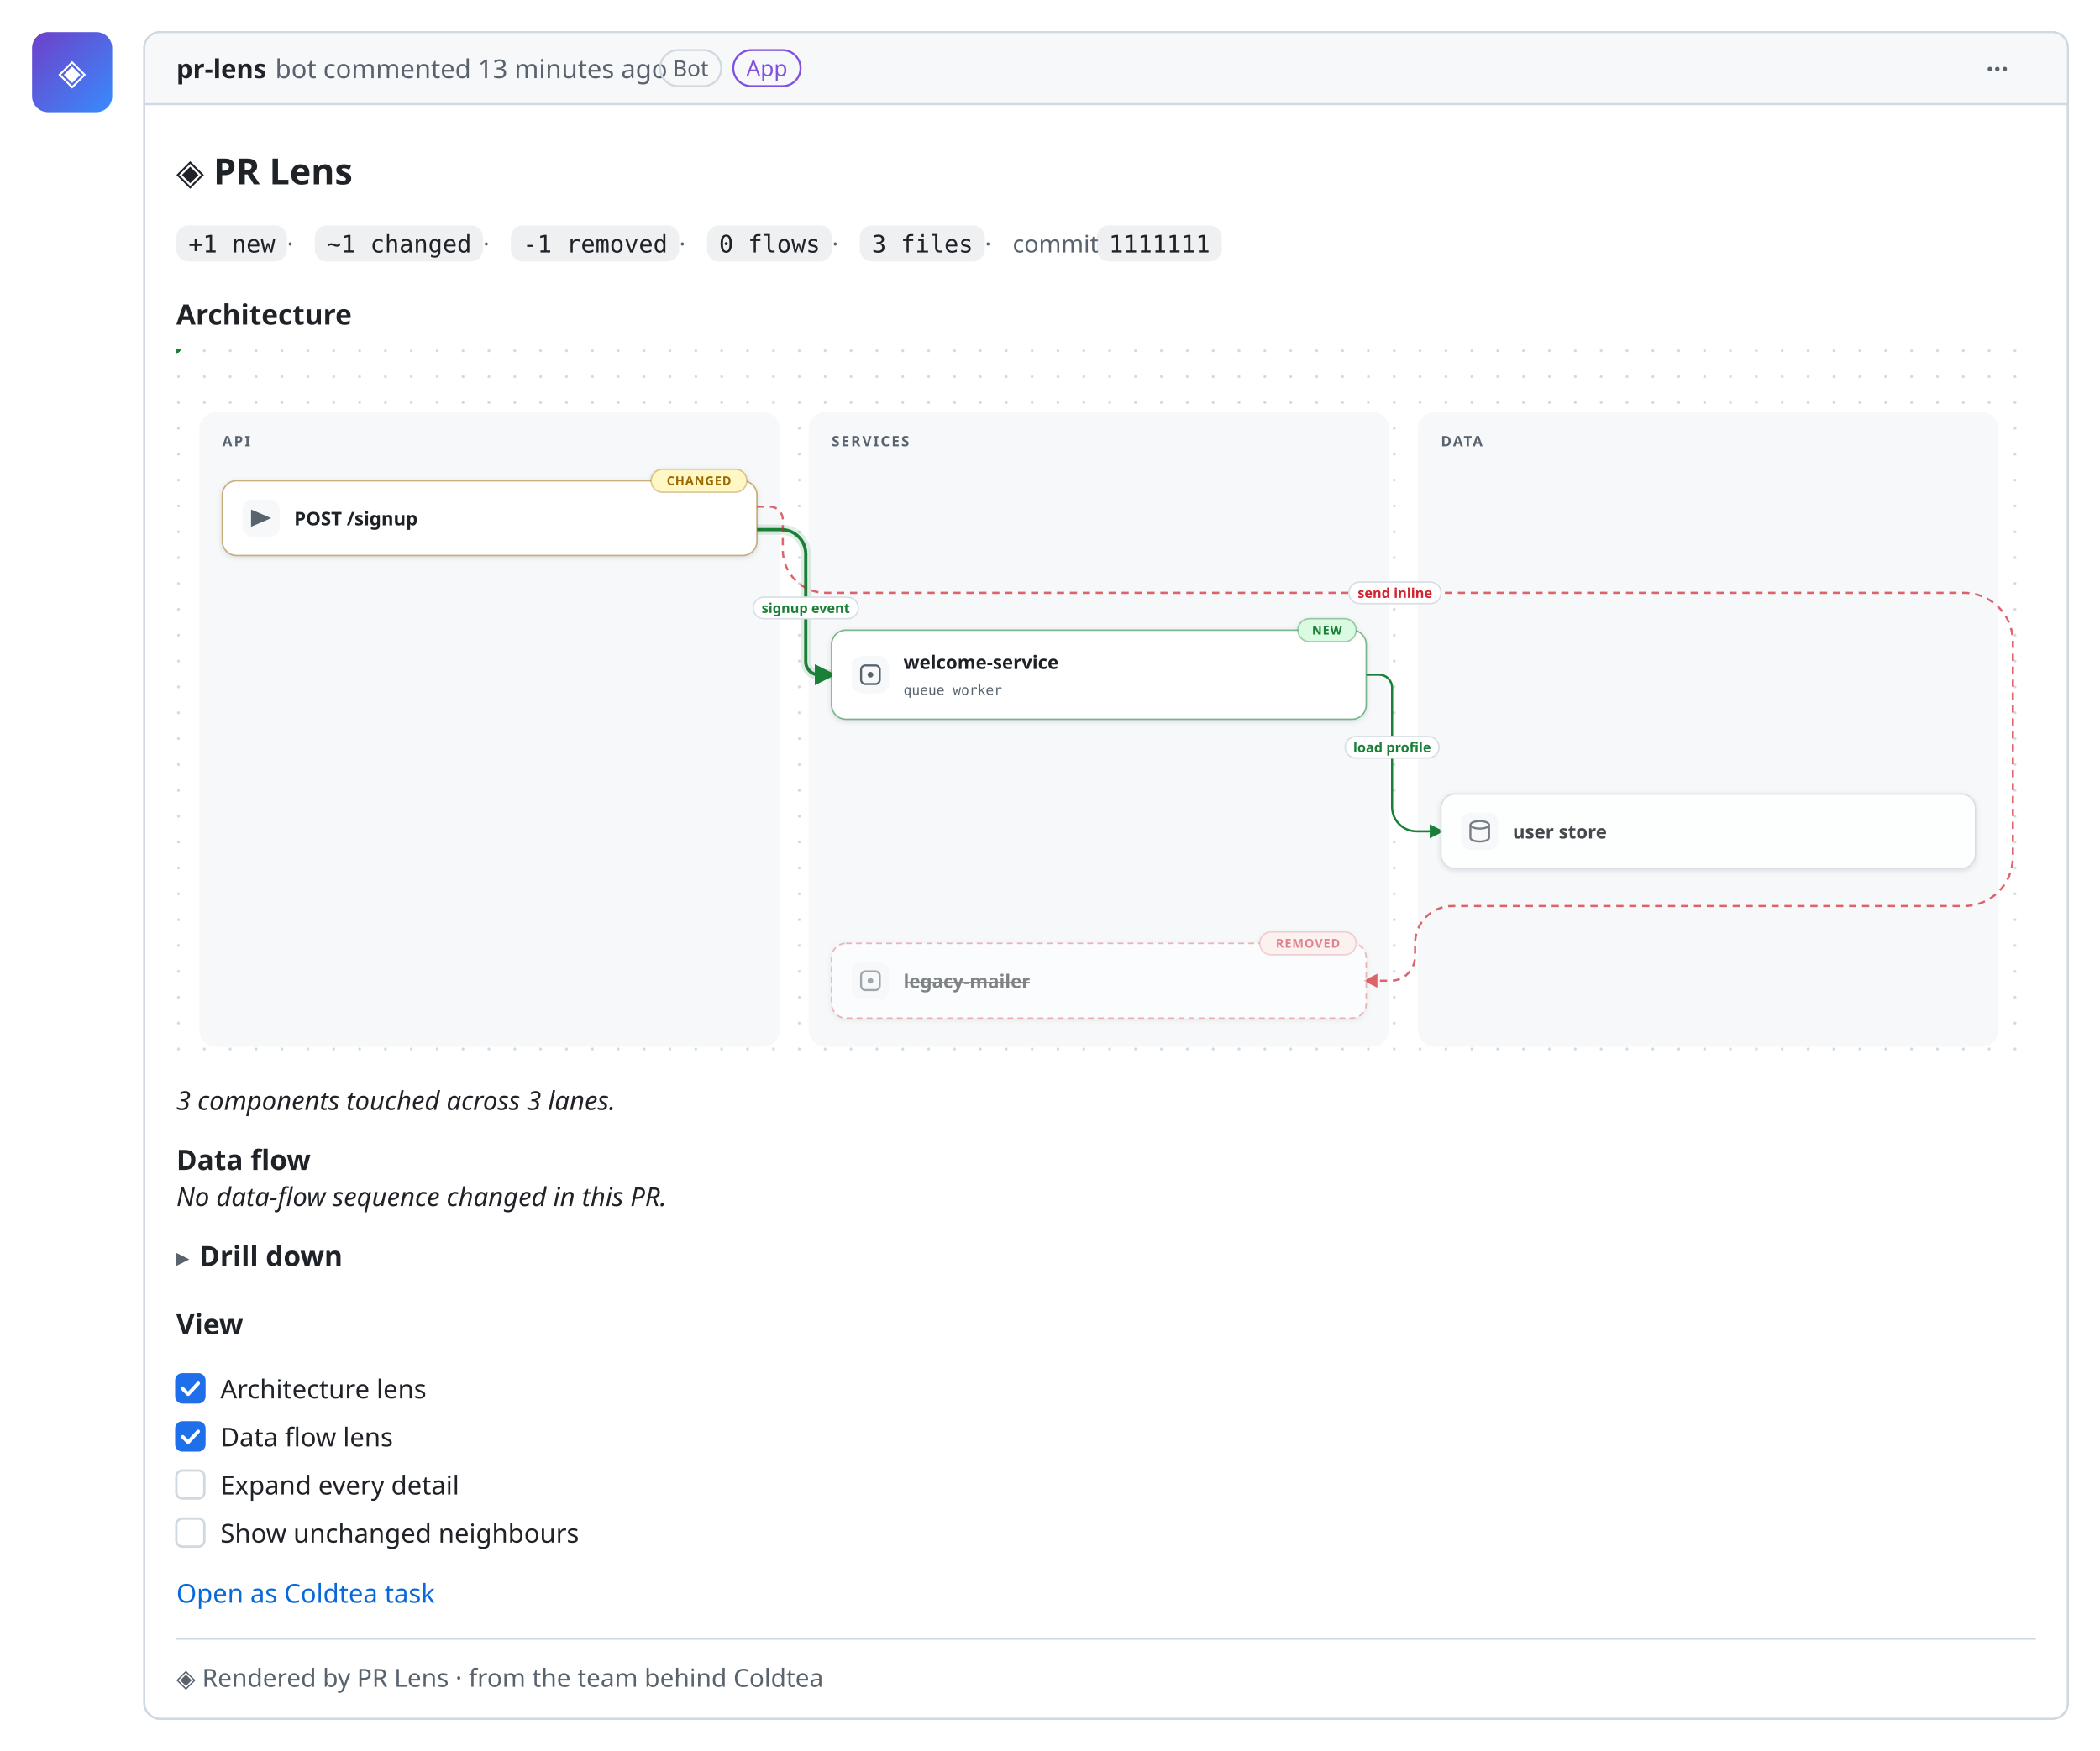
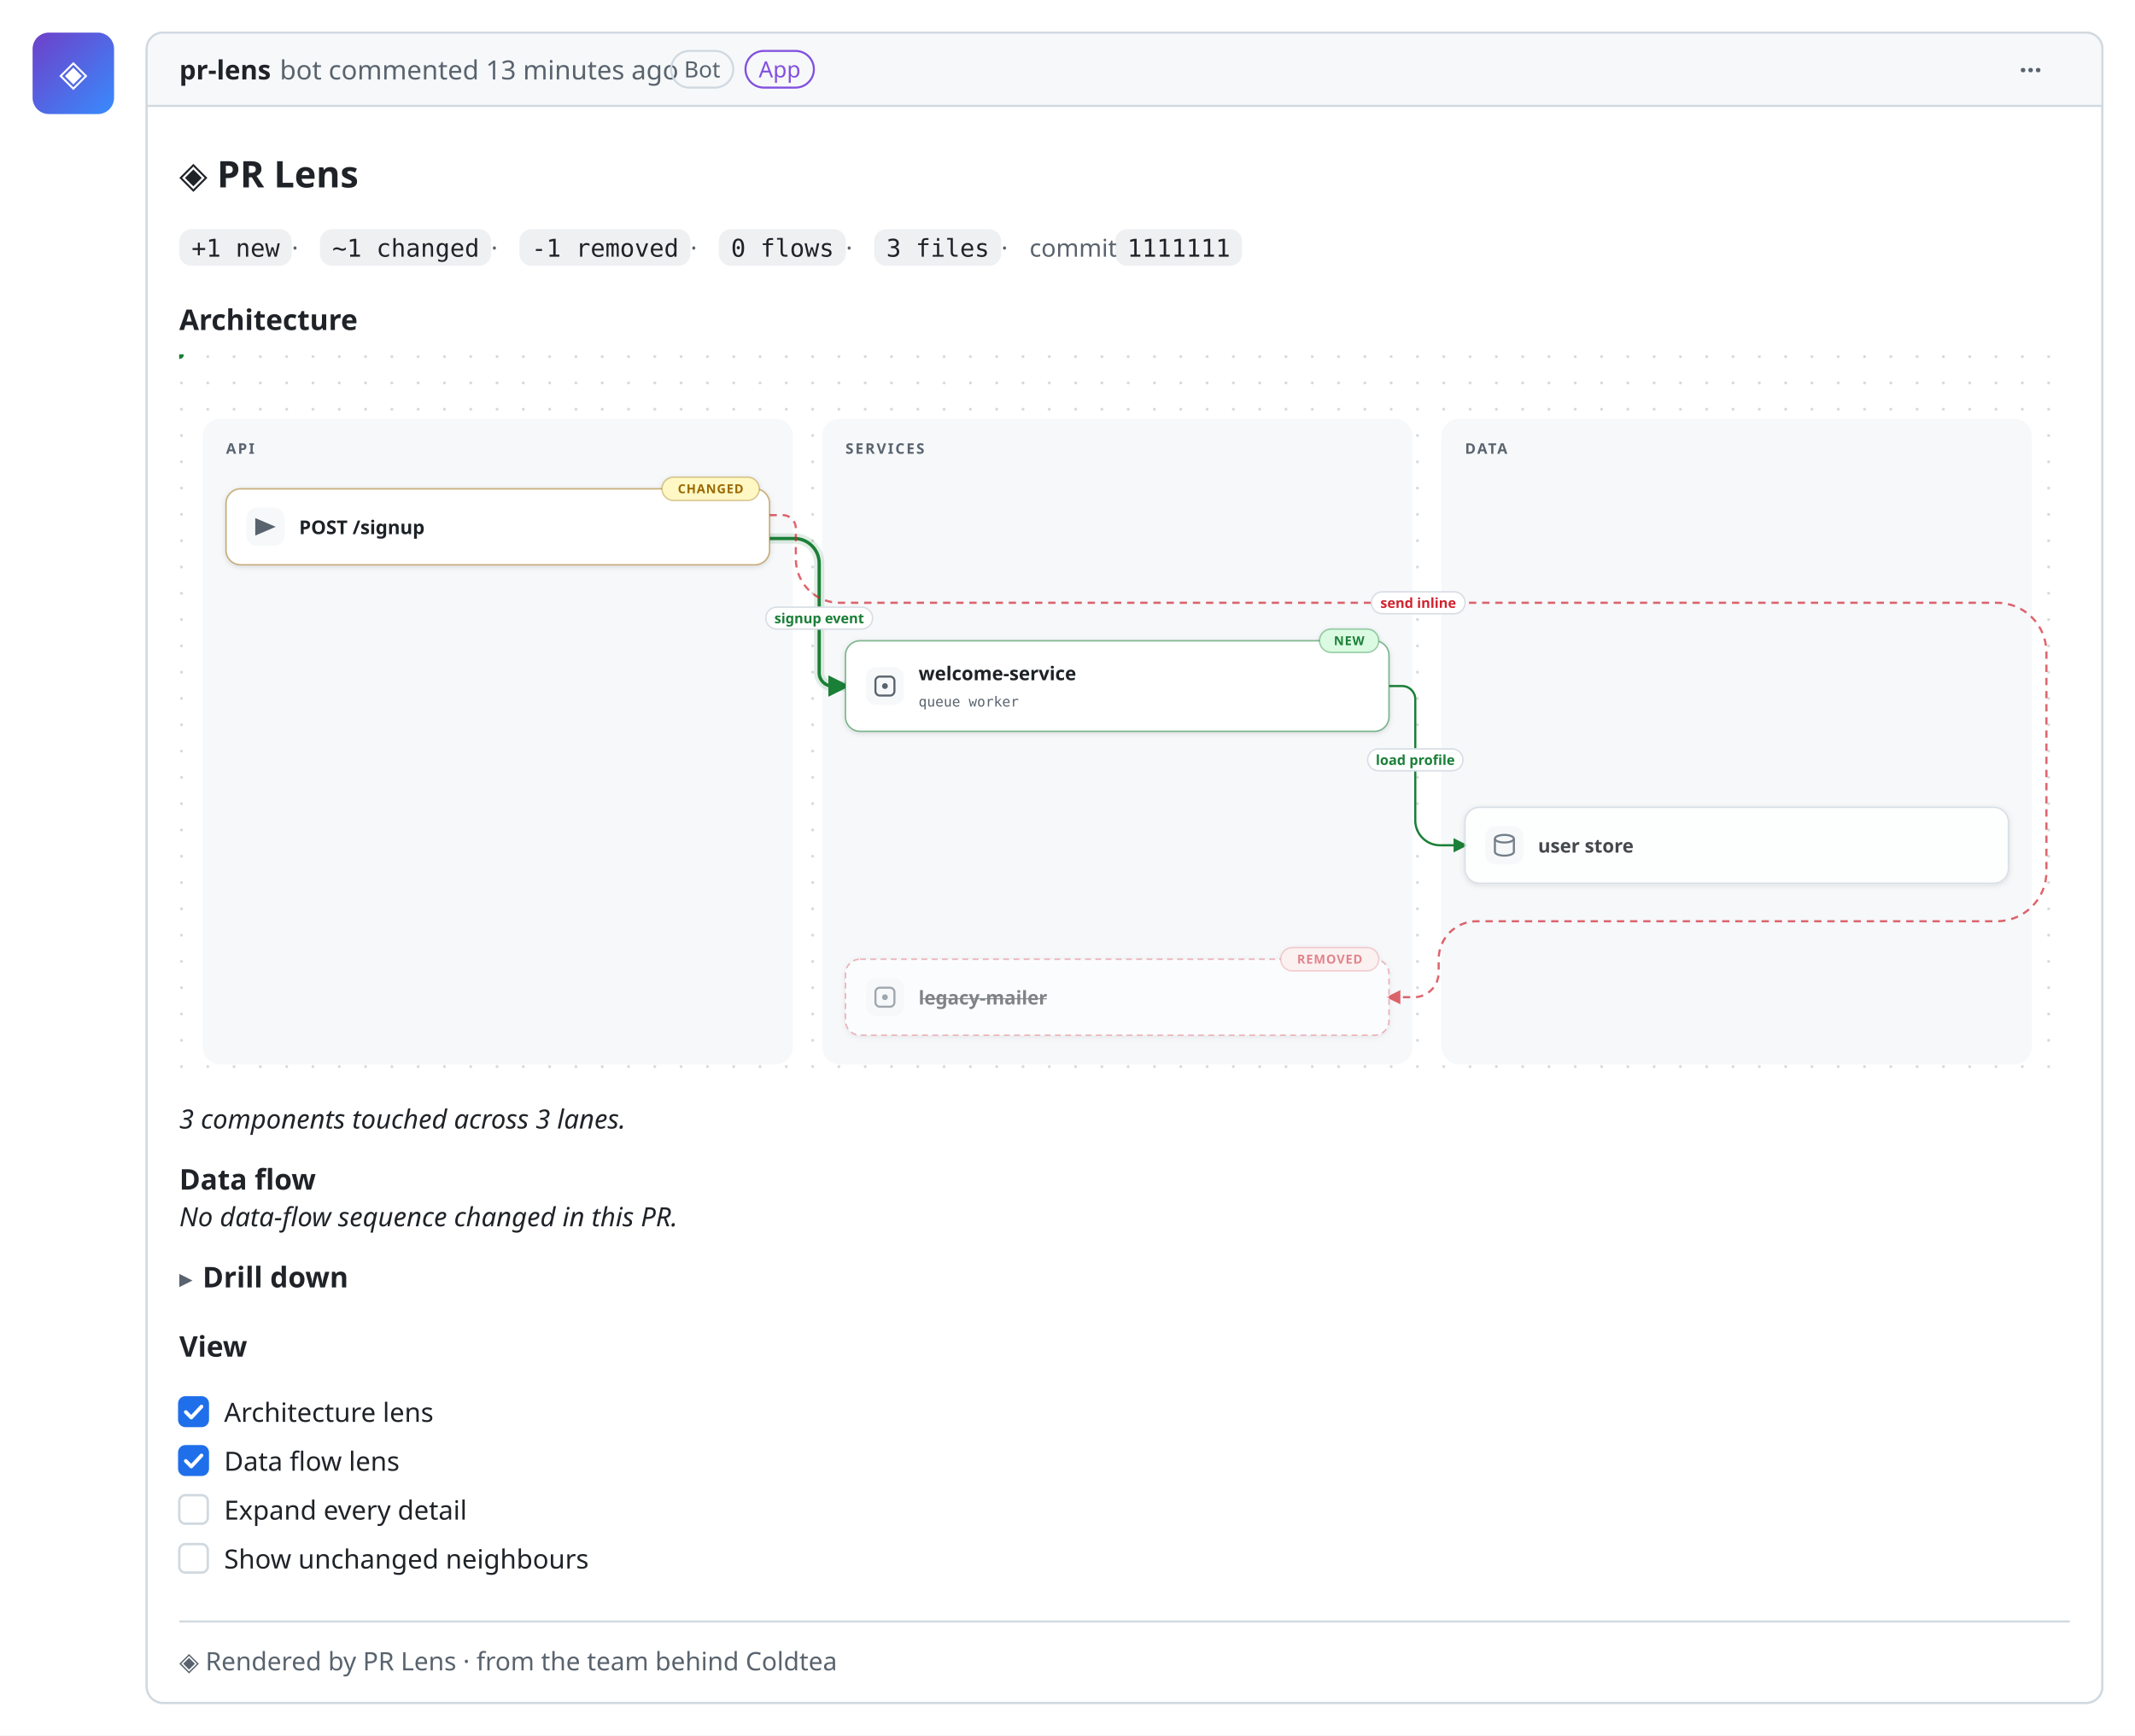
- <svg xmlns="http://www.w3.org/2000/svg" viewBox="0 0 1048 874.01" width="1048" height="874.01" role="img" aria-label="PR Lens comment preview — Add a welcome email on signup">
-   <rect x="0" y="0" width="1048" height="874.01" fill="#ffffff" />
+ <svg xmlns="http://www.w3.org/2000/svg" viewBox="0 0 1048 852.01" width="1048" height="852.01" role="img" aria-label="PR Lens comment preview — Add a welcome email on signup">
+   <rect x="0" y="0" width="1048" height="852.01" fill="#ffffff" />
  <defs>
    <linearGradient id="frame-avatar" x1="0" y1="0" x2="1" y2="1">
      <stop offset="0" stop-color="#6e40c9" />
      <stop offset="1" stop-color="#388bfd" />
    </linearGradient>
  </defs>
  <rect x="16" y="16" width="40" height="40" rx="8" fill="url(#frame-avatar)" />
  <text x="36" y="42" fill="#ffffff" text-anchor="middle" style="font-family:-apple-system, BlinkMacSystemFont, &quot;Segoe UI&quot;, &quot;Noto Sans&quot;, Helvetica, Arial, sans-serif;font-size:18px;font-weight:700">◈</text>
-   <rect x="72" y="16" width="960" height="842.01" rx="8" fill="#ffffff" stroke="#d1d9e0" stroke-width="1" />
+   <rect x="72" y="16" width="960" height="820.01" rx="8" fill="#ffffff" stroke="#d1d9e0" stroke-width="1" />
  <path d="M72,24 a8,8 0 0 1 8,-8 h944 a8,8 0 0 1 8,8 v28 h-960 Z" fill="#f6f8fa" />
  <line x1="72" y1="52" x2="1032" y2="52" stroke="#d1d9e0" stroke-width="1" />
  <text x="88" y="39" fill="#1f2328" style="font-family:-apple-system, BlinkMacSystemFont, &quot;Segoe UI&quot;, &quot;Noto Sans&quot;, Helvetica, Arial, sans-serif;font-size:13px;font-weight:600">pr-lens</text>
  <text x="130.11" y="39" fill="#59636e" style="font-family:-apple-system, BlinkMacSystemFont, &quot;Segoe UI&quot;, &quot;Noto Sans&quot;, Helvetica, Arial, sans-serif;font-size:13px;font-weight:400">  </text>
  <text x="137.34" y="39" fill="#59636e" style="font-family:-apple-system, BlinkMacSystemFont, &quot;Segoe UI&quot;, &quot;Noto Sans&quot;, Helvetica, Arial, sans-serif;font-size:13px;font-weight:400">bot commented 13 minutes ago</text>
  <rect x="329.43" y="25" width="30.51" height="18" rx="9" fill="none" stroke="#d1d9e0" stroke-width="1" />
  <text x="344.69" y="38" fill="#59636e" text-anchor="middle" style="font-family:-apple-system, BlinkMacSystemFont, &quot;Segoe UI&quot;, &quot;Noto Sans&quot;, Helvetica, Arial, sans-serif;font-size:11px">Bot</text>
  <rect x="365.94" y="25" width="33.57" height="18" rx="9" fill="none" stroke="#8250df" stroke-width="1" />
  <text x="382.73" y="38" fill="#8250df" text-anchor="middle" style="font-family:-apple-system, BlinkMacSystemFont, &quot;Segoe UI&quot;, &quot;Noto Sans&quot;, Helvetica, Arial, sans-serif;font-size:11px">App</text>
  <text x="991.2" y="39" fill="#59636e" style="font-family:-apple-system, BlinkMacSystemFont, &quot;Segoe UI&quot;, &quot;Noto Sans&quot;, Helvetica, Arial, sans-serif;font-size:13px;font-weight:600">···</text>
  <text x="88" y="92" fill="#1f2328" style="font-family:-apple-system, BlinkMacSystemFont, &quot;Segoe UI&quot;, &quot;Noto Sans&quot;, Helvetica, Arial, sans-serif;font-size:18px;font-weight:600">◈ PR Lens</text>
  <rect x="88" y="112.5" width="55.2" height="18" rx="6" fill="rgba(175,184,193,.2)" />
  <text x="94" y="126" fill="#1f2328" style="font-family:ui-monospace, SFMono-Regular, &quot;SF Mono&quot;, Menlo, Consolas, monospace;font-size:12px;font-weight:400">+1 new</text>
  <text x="143.2" y="126" fill="#59636e" style="font-family:-apple-system, BlinkMacSystemFont, &quot;Segoe UI&quot;, &quot;Noto Sans&quot;, Helvetica, Arial, sans-serif;font-size:12px;font-weight:400"> · </text>
  <rect x="157.07" y="112.5" width="84" height="18" rx="6" fill="rgba(175,184,193,.2)" />
  <text x="163.07" y="126" fill="#1f2328" style="font-family:ui-monospace, SFMono-Regular, &quot;SF Mono&quot;, Menlo, Consolas, monospace;font-size:12px;font-weight:400">~1 changed</text>
  <text x="241.07" y="126" fill="#59636e" style="font-family:-apple-system, BlinkMacSystemFont, &quot;Segoe UI&quot;, &quot;Noto Sans&quot;, Helvetica, Arial, sans-serif;font-size:12px;font-weight:400"> · </text>
  <rect x="254.94" y="112.5" width="84" height="18" rx="6" fill="rgba(175,184,193,.2)" />
  <text x="260.94" y="126" fill="#1f2328" style="font-family:ui-monospace, SFMono-Regular, &quot;SF Mono&quot;, Menlo, Consolas, monospace;font-size:12px;font-weight:400">-1 removed</text>
  <text x="338.94" y="126" fill="#59636e" style="font-family:-apple-system, BlinkMacSystemFont, &quot;Segoe UI&quot;, &quot;Noto Sans&quot;, Helvetica, Arial, sans-serif;font-size:12px;font-weight:400"> · </text>
  <rect x="352.81" y="112.5" width="62.4" height="18" rx="6" fill="rgba(175,184,193,.2)" />
  <text x="358.81" y="126" fill="#1f2328" style="font-family:ui-monospace, SFMono-Regular, &quot;SF Mono&quot;, Menlo, Consolas, monospace;font-size:12px;font-weight:400">0 flows</text>
  <text x="415.21" y="126" fill="#59636e" style="font-family:-apple-system, BlinkMacSystemFont, &quot;Segoe UI&quot;, &quot;Noto Sans&quot;, Helvetica, Arial, sans-serif;font-size:12px;font-weight:400"> · </text>
  <rect x="429.08" y="112.5" width="62.4" height="18" rx="6" fill="rgba(175,184,193,.2)" />
  <text x="435.08" y="126" fill="#1f2328" style="font-family:ui-monospace, SFMono-Regular, &quot;SF Mono&quot;, Menlo, Consolas, monospace;font-size:12px;font-weight:400">3 files</text>
  <text x="491.48" y="126" fill="#59636e" style="font-family:-apple-system, BlinkMacSystemFont, &quot;Segoe UI&quot;, &quot;Noto Sans&quot;, Helvetica, Arial, sans-serif;font-size:12px;font-weight:400"> · </text>
  <text x="505.35" y="126" fill="#59636e" style="font-family:-apple-system, BlinkMacSystemFont, &quot;Segoe UI&quot;, &quot;Noto Sans&quot;, Helvetica, Arial, sans-serif;font-size:12px;font-weight:400">commit </text>
  <rect x="547.35" y="112.5" width="62.4" height="18" rx="6" fill="rgba(175,184,193,.2)" />
  <text x="553.35" y="126" fill="#1f2328" style="font-family:ui-monospace, SFMono-Regular, &quot;SF Mono&quot;, Menlo, Consolas, monospace;font-size:12px;font-weight:400">1111111</text>
  <text x="88" y="162" fill="#1f2328" style="font-family:-apple-system, BlinkMacSystemFont, &quot;Segoe UI&quot;, &quot;Noto Sans&quot;, Helvetica, Arial, sans-serif;font-size:14px;font-weight:600">Architecture</text>
  <svg viewBox="0 0 1294 502" x="88" y="174" width="928" height="360.01" role="img" aria-label="Add a welcome email on signup">
    <style>text{font-family:-apple-system, BlinkMacSystemFont, "Segoe UI", "Noto Sans", Helvetica, Arial, sans-serif}.lanebox{fill:#f6f8fa}.lanelabel{font-size:10px;font-weight:700;letter-spacing:.12em;fill:#59636e}.card{fill:#ffffff;stroke:#d1d9e0;stroke-width:1}.card-added{stroke:#1a7f37;stroke-opacity:.55}.card-modified{stroke:#9a6700;stroke-opacity:.5}.ghost{opacity:.55}.ghost .card{stroke:#d1242f;stroke-dasharray:4 3;stroke-opacity:.6}.context{opacity:.82}.ntitle{font-weight:600;fill:#1f2328}.strike{text-decoration:line-through}.nsub{font-size:9.5px;fill:#59636e;font-family:ui-monospace, SFMono-Regular, "SF Mono", Menlo, Consolas, monospace}.chip{fill:#f6f8fa}.glyph{fill:#59636e}.glyph-stroke{stroke:#59636e;stroke-width:1.4;fill:none}.bdg text{font-size:8.5px;font-weight:700;letter-spacing:.06em}.bdg rect{stroke-width:1}.bdg-added rect{fill:#dafbe1;stroke:rgba(31,136,61,.4)}.bdg-added text{fill:#1a7f37}.bdg-modified rect{fill:#fff8c5;stroke:rgba(154,103,0,.35)}.bdg-modified text{fill:#9a6700}.bdg-removed rect{fill:#ffebe9;stroke:rgba(209,36,47,.35)}.bdg-removed text{fill:#d1242f}.bdg-neutral rect{fill:#f6f8fa;stroke:#d1d9e0}.bdg-neutral text{fill:#59636e}.edge{fill:none;stroke-width:1.5}.edge-added{stroke:#1a7f37}.edge-modified{stroke:#9a6700}.edge-removed{stroke:#d1242f;stroke-dasharray:5 4;opacity:.7}.edge-neutral{stroke:#8c959f}.hero{stroke-width:2.25}.faded{opacity:.45}.glow{fill:none;stroke-width:7;opacity:.14}.msg-self{font-size:11px;fill:#1f2328}.lpill{fill:#ffffff;stroke:#d8dee4;stroke-width:1}.ltext{font-size:9.5px;font-weight:600;fill:#59636e}.ltext-added{fill:#1a7f37}.ltext-modified{fill:#9a6700}.ltext-removed{fill:#d1242f}.cardsh{filter:drop-shadow(0 1px 2px rgba(31,35,40,.14))}.lifeline{stroke:#d1d9e0;stroke-width:1;stroke-dasharray:3 4}.actbar{fill:#dafbe1;stroke:rgba(31,136,61,.4)}.msg{fill:none;stroke-width:1.5}.msg-return{stroke-dasharray:4 3;opacity:.8}.msg-strong{stroke-width:2.25}</style>
    <defs>
      <pattern id="dots" width="18" height="18" patternUnits="userSpaceOnUse">
        <circle cx="1.5" cy="1.5" r="1" fill="rgba(140,149,159,.35)" />
      </pattern>
      <marker id="mk-added" viewBox="0 0 10 10" refX="8" refY="5" markerWidth="6.5" markerHeight="6.5" orient="auto-start-reverse">
        <path d="M0,0 L10,5 L0,10 z" fill="#1a7f37" />
      </marker>
      <marker id="mko-added" viewBox="0 0 10 10" refX="10" refY="5" markerWidth="6.5" markerHeight="6.5" orient="auto-start-reverse">
        <path d="M2,1 L10,5 L2,9" fill="none" stroke="#1a7f37" stroke-width="1.6" stroke-linecap="round" stroke-linejoin="round" />
      </marker>
      <marker id="mk-modified" viewBox="0 0 10 10" refX="8" refY="5" markerWidth="6.5" markerHeight="6.5" orient="auto-start-reverse">
        <path d="M0,0 L10,5 L0,10 z" fill="#9a6700" />
      </marker>
      <marker id="mko-modified" viewBox="0 0 10 10" refX="10" refY="5" markerWidth="6.5" markerHeight="6.5" orient="auto-start-reverse">
        <path d="M2,1 L10,5 L2,9" fill="none" stroke="#9a6700" stroke-width="1.6" stroke-linecap="round" stroke-linejoin="round" />
      </marker>
      <marker id="mk-removed" viewBox="0 0 10 10" refX="8" refY="5" markerWidth="6.5" markerHeight="6.5" orient="auto-start-reverse">
        <path d="M0,0 L10,5 L0,10 z" fill="#d1242f" />
      </marker>
      <marker id="mko-removed" viewBox="0 0 10 10" refX="10" refY="5" markerWidth="6.5" markerHeight="6.5" orient="auto-start-reverse">
        <path d="M2,1 L10,5 L2,9" fill="none" stroke="#d1242f" stroke-width="1.6" stroke-linecap="round" stroke-linejoin="round" />
      </marker>
      <marker id="mk-neutral" viewBox="0 0 10 10" refX="8" refY="5" markerWidth="6.5" markerHeight="6.5" orient="auto-start-reverse">
        <path d="M0,0 L10,5 L0,10 z" fill="#8c959f" />
      </marker>
      <marker id="mko-neutral" viewBox="0 0 10 10" refX="10" refY="5" markerWidth="6.5" markerHeight="6.5" orient="auto-start-reverse">
        <path d="M2,1 L10,5 L2,9" fill="none" stroke="#8c959f" stroke-width="1.6" stroke-linecap="round" stroke-linejoin="round" />
      </marker>
    </defs>
    <rect x="0" y="0" width="1294" height="502" rx="12" fill="#ffffff" />
    <rect x="0" y="0" width="1294" height="502" rx="12" fill="url(#dots)" />
    <g>
      <rect class="lanebox" x="16" y="44" width="404" height="442" rx="12" />
      <text class="lanelabel" x="32" y="68">API</text>
      <rect class="lanebox" x="440" y="44" width="404" height="442" rx="12" />
      <text class="lanelabel" x="456" y="68">SERVICES</text>
      <rect class="lanebox" x="864" y="44" width="404" height="442" rx="12" />
      <text class="lanelabel" x="880" y="68">DATA</text>
    </g>
    <g>
      <path class="glow" stroke="#1a7f37" d="M404,126 L421,126 C430.39,126 438,133.61 438,143 L438,218 C438,222.97 442.03,227 447,227 L456,227" />
      <path class="edge edge-added hero" d="M404,126 L421,126 C430.39,126 438,133.61 438,143 L438,218 C438,222.97 442.03,227 447,227 L456,227" marker-end="url(#mk-added)" />
      <circle r="3" fill="#1a7f37">
        <animateMotion dur="2.1s" repeatCount="indefinite" path="M404,126 L421,126 C430.39,126 438,133.61 438,143 L438,218 C438,222.97 442.03,227 447,227 L456,227" />
      </circle>
      <circle r="3" fill="#1a7f37">
        <animateMotion dur="2.1s" begin="0.7s" repeatCount="indefinite" path="M404,126 L421,126 C430.39,126 438,133.61 438,143 L438,218 C438,222.97 442.03,227 447,227 L456,227" />
      </circle>
      <circle r="3" fill="#1a7f37">
        <animateMotion dur="2.1s" begin="1.4s" repeatCount="indefinite" path="M404,126 L421,126 C430.39,126 438,133.61 438,143 L438,218 C438,222.97 442.03,227 447,227 L456,227" />
      </circle>
      <path class="edge edge-added" d="M828,227 L837,227 C841.97,227 846,231.03 846,236 L846,319 C846,328.39 853.61,336 863,336 L880,336" marker-end="url(#mk-added)" />
      <path class="edge edge-removed" d="M404,110 L413,110 C417.97,110 422,114.03 422,119 L422,140 C422,156.57 435.43,170 452,170 L1244,170 C1262.78,170 1278,185.22 1278,204 L1278,354 C1278,372.78 1262.78,388 1244,388 L888,388 C873.64,388 862,399.64 862,414 L862,423 C862,432.39 854.39,440 845,440 L828,440" marker-end="url(#mk-removed)" />
    </g>
    <g>
      <g class="cardsh">
        <rect class="card card-modified" x="32" y="92" width="372" height="52" rx="10" />
        <rect class="chip" x="46" y="105" width="26" height="26" rx="7" />
        <g>
          <path class="glyph" d="M52,112 L66,118 L52,124 Z" />
        </g>
        <text class="ntitle" x="82" y="123" font-size="13">POST /signup</text>
        <g class="bdg bdg-modified">
          <rect x="330.38" y="84" width="66.62" height="16" rx="8" />
          <text x="363.69" y="95" text-anchor="middle">CHANGED</text>
        </g>
      </g>
      <g class="cardsh">
        <rect class="card card-added" x="456" y="196" width="372" height="62" rx="10" />
        <rect class="chip" x="470" y="214" width="26" height="26" rx="7" />
        <g>
          <rect class="glyph-stroke" x="476.5" y="220.5" width="13" height="13" rx="3" />
          <circle class="glyph" cx="483" cy="227" r="2" />
        </g>
        <text class="ntitle" x="506" y="223" font-size="13">welcome-service</text>
        <text class="nsub" x="506" y="241">queue worker</text>
        <g class="bdg bdg-added">
          <rect x="780.45" y="188" width="40.55" height="16" rx="8" />
          <text x="800.73" y="199" text-anchor="middle">NEW</text>
        </g>
      </g>
      <g class="cardsh ghost">
        <rect class="card" x="456" y="414" width="372" height="52" rx="10" />
        <rect class="chip" x="470" y="427" width="26" height="26" rx="7" />
        <g>
          <rect class="glyph-stroke" x="476.5" y="433.5" width="13" height="13" rx="3" />
          <circle class="glyph" cx="483" cy="440" r="2" />
        </g>
        <text class="ntitle strike" x="506" y="445" font-size="13">legacy-mailer</text>
        <g class="bdg bdg-removed">
          <rect x="753.88" y="406" width="67.12" height="16" rx="8" />
          <text x="787.44" y="417" text-anchor="middle">REMOVED</text>
        </g>
      </g>
      <g class="cardsh context">
        <rect class="card" x="880" y="310" width="372" height="52" rx="10" />
        <rect class="chip" x="894" y="323" width="26" height="26" rx="7" />
        <g>
          <ellipse class="glyph-stroke" cx="907" cy="331.5" rx="6.5" ry="2.6" />
          <path class="glyph-stroke" d="M900.5,331.5 v9 a6.5,2.6 0 0 0 13 0 v-9" />
        </g>
        <text class="ntitle" x="930" y="341" font-size="13">user store</text>
      </g>
    </g>
    <g>
      <g>
        <rect class="lpill" x="401.45" y="173" width="73.1" height="15" rx="7.5" />
        <text class="ltext ltext-added" x="438" y="184" text-anchor="middle">signup event</text>
      </g>
      <g>
        <rect class="lpill" x="813.38" y="270" width="65.25" height="15" rx="7.5" />
        <text class="ltext ltext-added" x="846" y="281" text-anchor="middle">load profile</text>
      </g>
      <g>
        <rect class="lpill" x="815.94" y="162.5" width="64.13" height="15" rx="7.5" />
        <text class="ltext ltext-removed" x="848" y="173.5" text-anchor="middle">send inline</text>
      </g>
    </g>
  </svg>
  <text x="88" y="554.01" fill="#1f2328" style="font-family:-apple-system, BlinkMacSystemFont, &quot;Segoe UI&quot;, &quot;Noto Sans&quot;, Helvetica, Arial, sans-serif;font-size:13px;font-weight:400;font-style:italic">3 components touched across 3 lanes.</text>
  <text x="88" y="584.01" fill="#1f2328" style="font-family:-apple-system, BlinkMacSystemFont, &quot;Segoe UI&quot;, &quot;Noto Sans&quot;, Helvetica, Arial, sans-serif;font-size:14px;font-weight:600">Data flow</text>
  <text x="88" y="602.01" fill="#1f2328" style="font-family:-apple-system, BlinkMacSystemFont, &quot;Segoe UI&quot;, &quot;Noto Sans&quot;, Helvetica, Arial, sans-serif;font-size:13px;font-weight:400;font-style:italic">No data-flow sequence changed in this PR.</text>
  <text x="88" y="632.01" fill="#59636e" style="font-family:-apple-system, BlinkMacSystemFont, &quot;Segoe UI&quot;, &quot;Noto Sans&quot;, Helvetica, Arial, sans-serif;font-size:13px;font-weight:400">▸ </text>
  <text x="99.41" y="632.01" fill="#1f2328" style="font-family:-apple-system, BlinkMacSystemFont, &quot;Segoe UI&quot;, &quot;Noto Sans&quot;, Helvetica, Arial, sans-serif;font-size:14px;font-weight:600">Drill down</text>
  <text x="88" y="666.01" fill="#1f2328" style="font-family:-apple-system, BlinkMacSystemFont, &quot;Segoe UI&quot;, &quot;Noto Sans&quot;, Helvetica, Arial, sans-serif;font-size:14px;font-weight:600">View</text>
  <rect x="88" y="686.01" width="14" height="14" rx="3" fill="#1f6feb" stroke="#1f6feb" stroke-width="1.2" />
  <path d="M91.2,693.21 l2.7,2.7 l5,-5.4" fill="none" stroke="#ffffff" stroke-width="1.8" stroke-linecap="round" stroke-linejoin="round" />
  <text x="110" y="698.01" fill="#1f2328" style="font-family:-apple-system, BlinkMacSystemFont, &quot;Segoe UI&quot;, &quot;Noto Sans&quot;, Helvetica, Arial, sans-serif;font-size:13px;font-weight:400">Architecture lens</text>
  <rect x="88" y="710.01" width="14" height="14" rx="3" fill="#1f6feb" stroke="#1f6feb" stroke-width="1.2" />
  <path d="M91.2,717.21 l2.7,2.7 l5,-5.4" fill="none" stroke="#ffffff" stroke-width="1.8" stroke-linecap="round" stroke-linejoin="round" />
  <text x="110" y="722.01" fill="#1f2328" style="font-family:-apple-system, BlinkMacSystemFont, &quot;Segoe UI&quot;, &quot;Noto Sans&quot;, Helvetica, Arial, sans-serif;font-size:13px;font-weight:400">Data flow lens</text>
  <rect x="88" y="734.01" width="14" height="14" rx="3" fill="none" stroke="#d1d9e0" stroke-width="1.2" />
  <text x="110" y="746.01" fill="#1f2328" style="font-family:-apple-system, BlinkMacSystemFont, &quot;Segoe UI&quot;, &quot;Noto Sans&quot;, Helvetica, Arial, sans-serif;font-size:13px;font-weight:400">Expand every detail</text>
  <rect x="88" y="758.01" width="14" height="14" rx="3" fill="none" stroke="#d1d9e0" stroke-width="1.2" />
  <text x="110" y="770.01" fill="#1f2328" style="font-family:-apple-system, BlinkMacSystemFont, &quot;Segoe UI&quot;, &quot;Noto Sans&quot;, Helvetica, Arial, sans-serif;font-size:13px;font-weight:400">Show unchanged neighbours</text>
-   <text x="88" y="800.01" fill="#0969da" style="font-family:-apple-system, BlinkMacSystemFont, &quot;Segoe UI&quot;, &quot;Noto Sans&quot;, Helvetica, Arial, sans-serif;font-size:13px;font-weight:400">Open as Coldtea task</text>
-   <line x1="88" y1="818.01" x2="1016" y2="818.01" stroke="#d1d9e0" stroke-width="1" />
-   <text x="88" y="842.01" fill="#59636e" style="font-family:-apple-system, BlinkMacSystemFont, &quot;Segoe UI&quot;, &quot;Noto Sans&quot;, Helvetica, Arial, sans-serif;font-size:12.5px;font-weight:400">◈ Rendered by PR Lens · from the team behind Coldtea</text>
-   <rect x="72" y="16" width="960" height="842.01" rx="8" fill="none" stroke="#d1d9e0" stroke-width="1" />
+   <line x1="88" y1="796.01" x2="1016" y2="796.01" stroke="#d1d9e0" stroke-width="1" />
+   <text x="88" y="820.01" fill="#59636e" style="font-family:-apple-system, BlinkMacSystemFont, &quot;Segoe UI&quot;, &quot;Noto Sans&quot;, Helvetica, Arial, sans-serif;font-size:12.5px;font-weight:400">◈ Rendered by PR Lens · from the team behind Coldtea</text>
+   <rect x="72" y="16" width="960" height="820.01" rx="8" fill="none" stroke="#d1d9e0" stroke-width="1" />
</svg>
